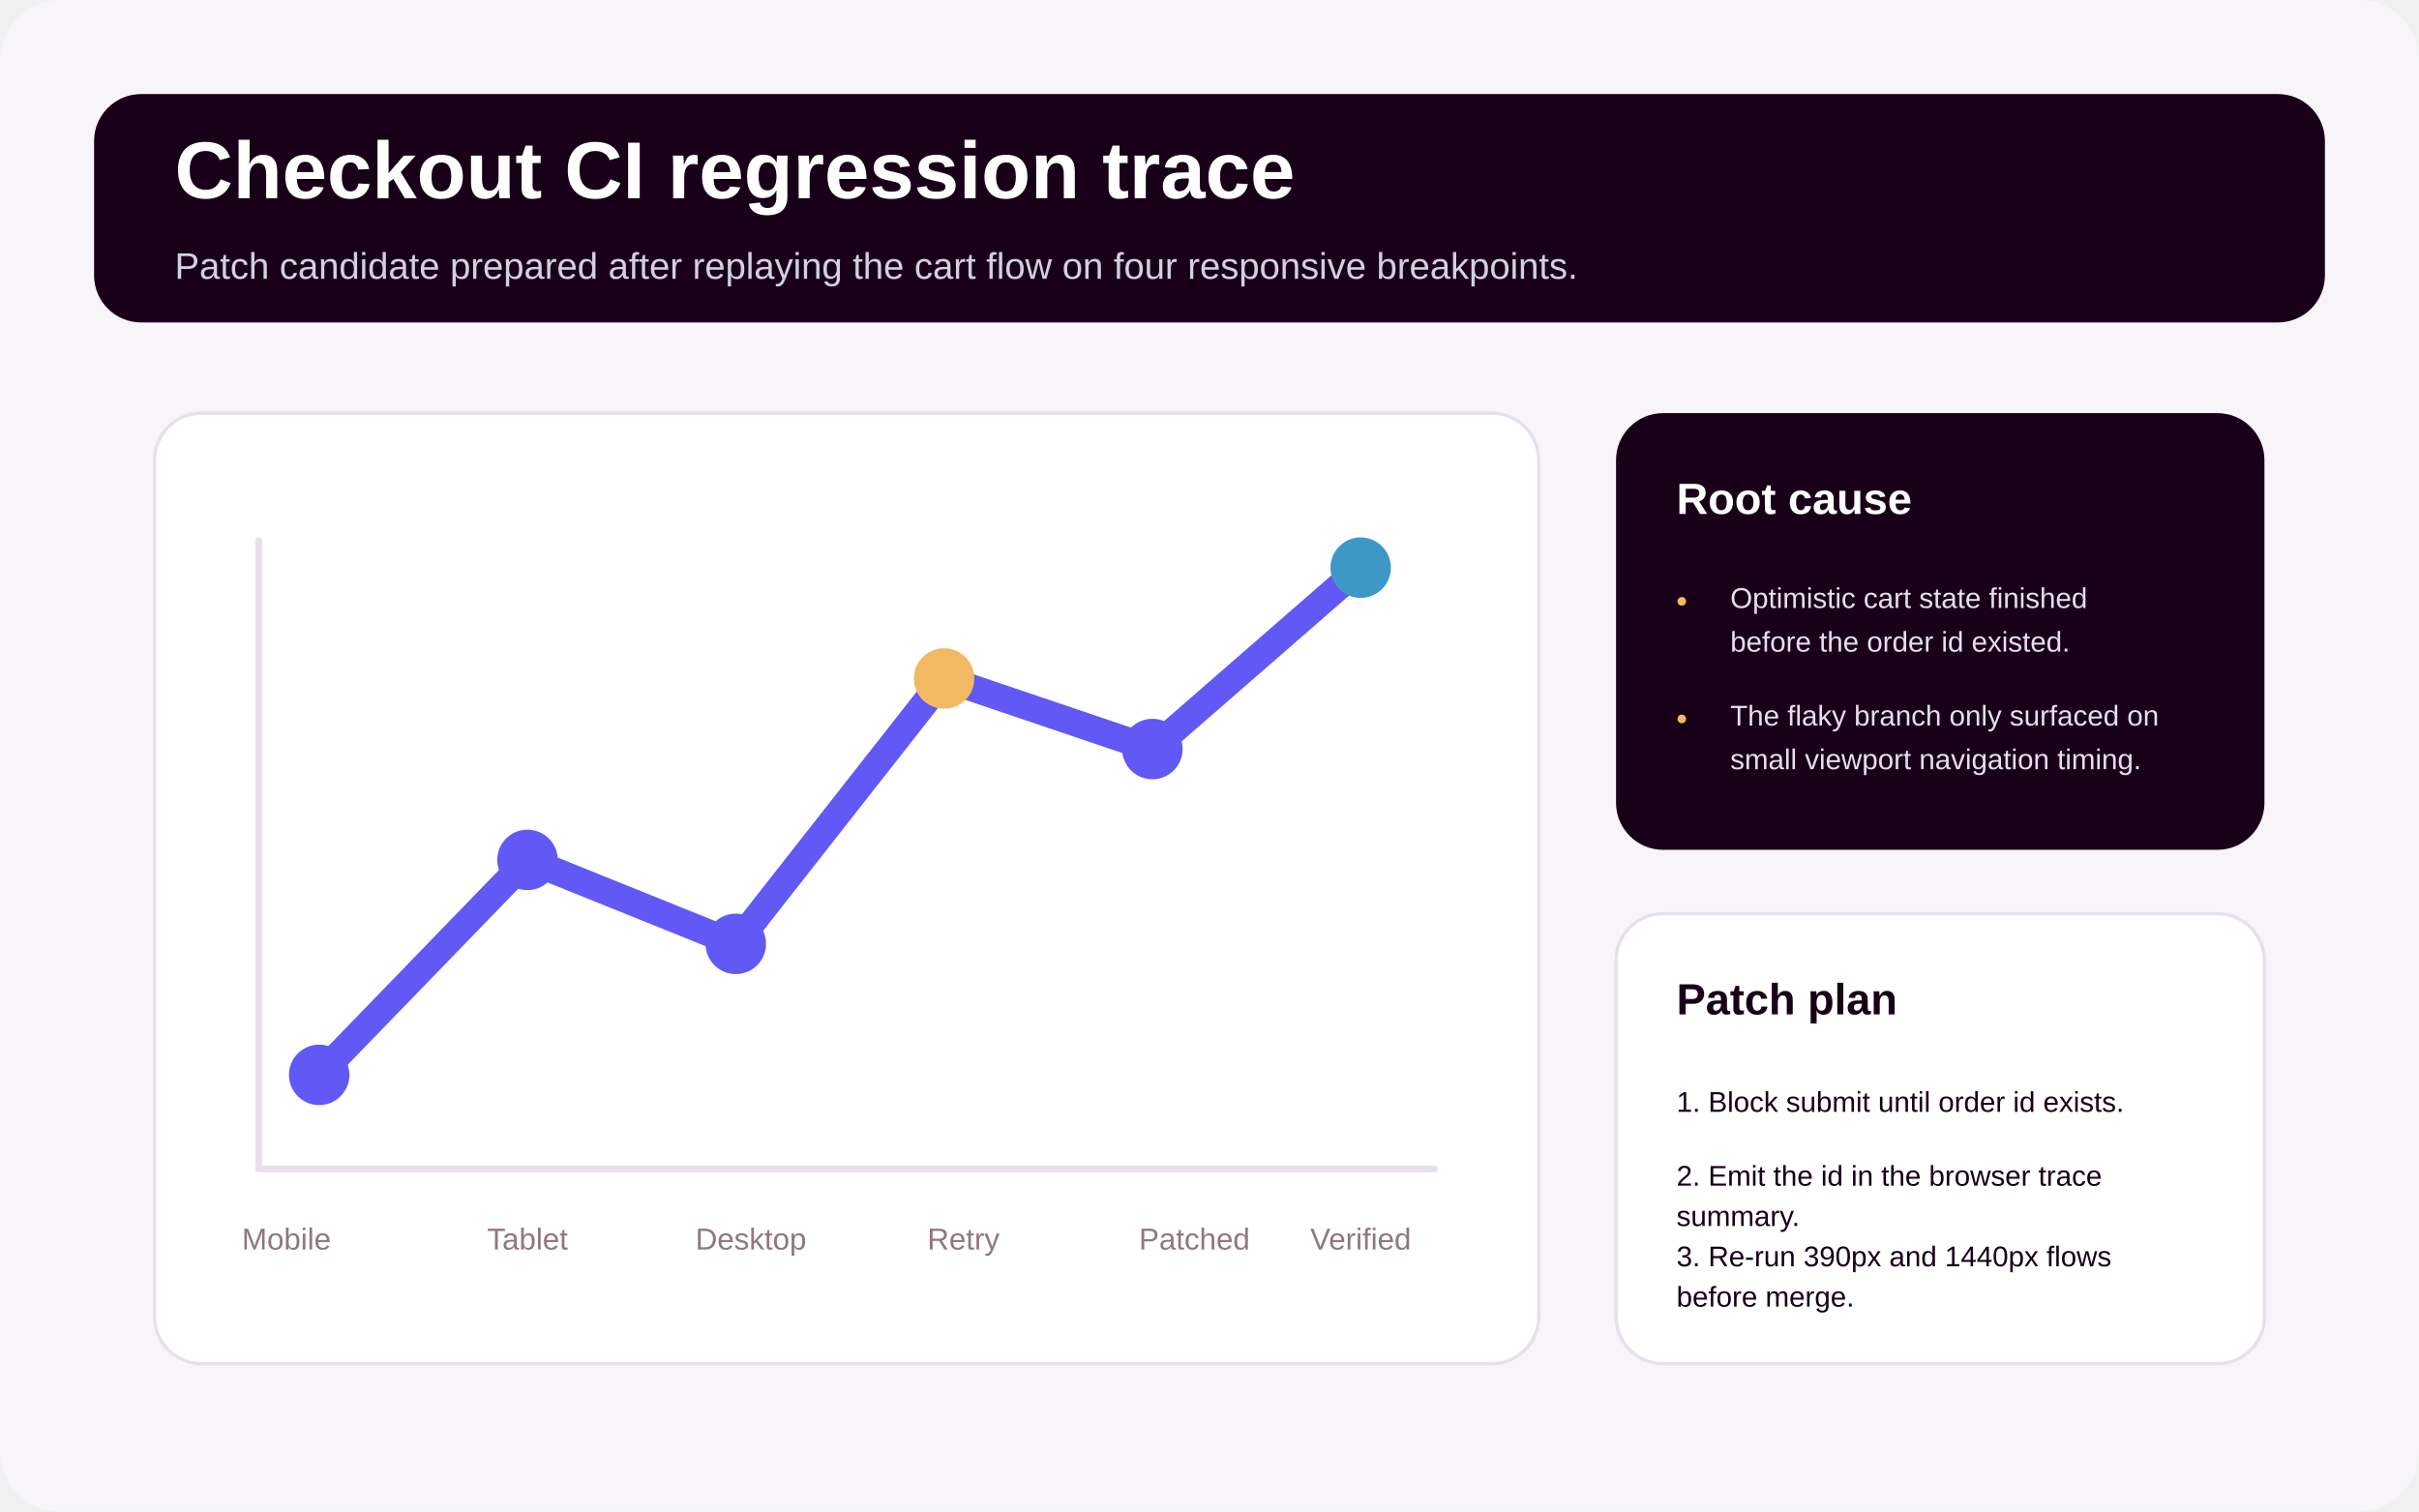
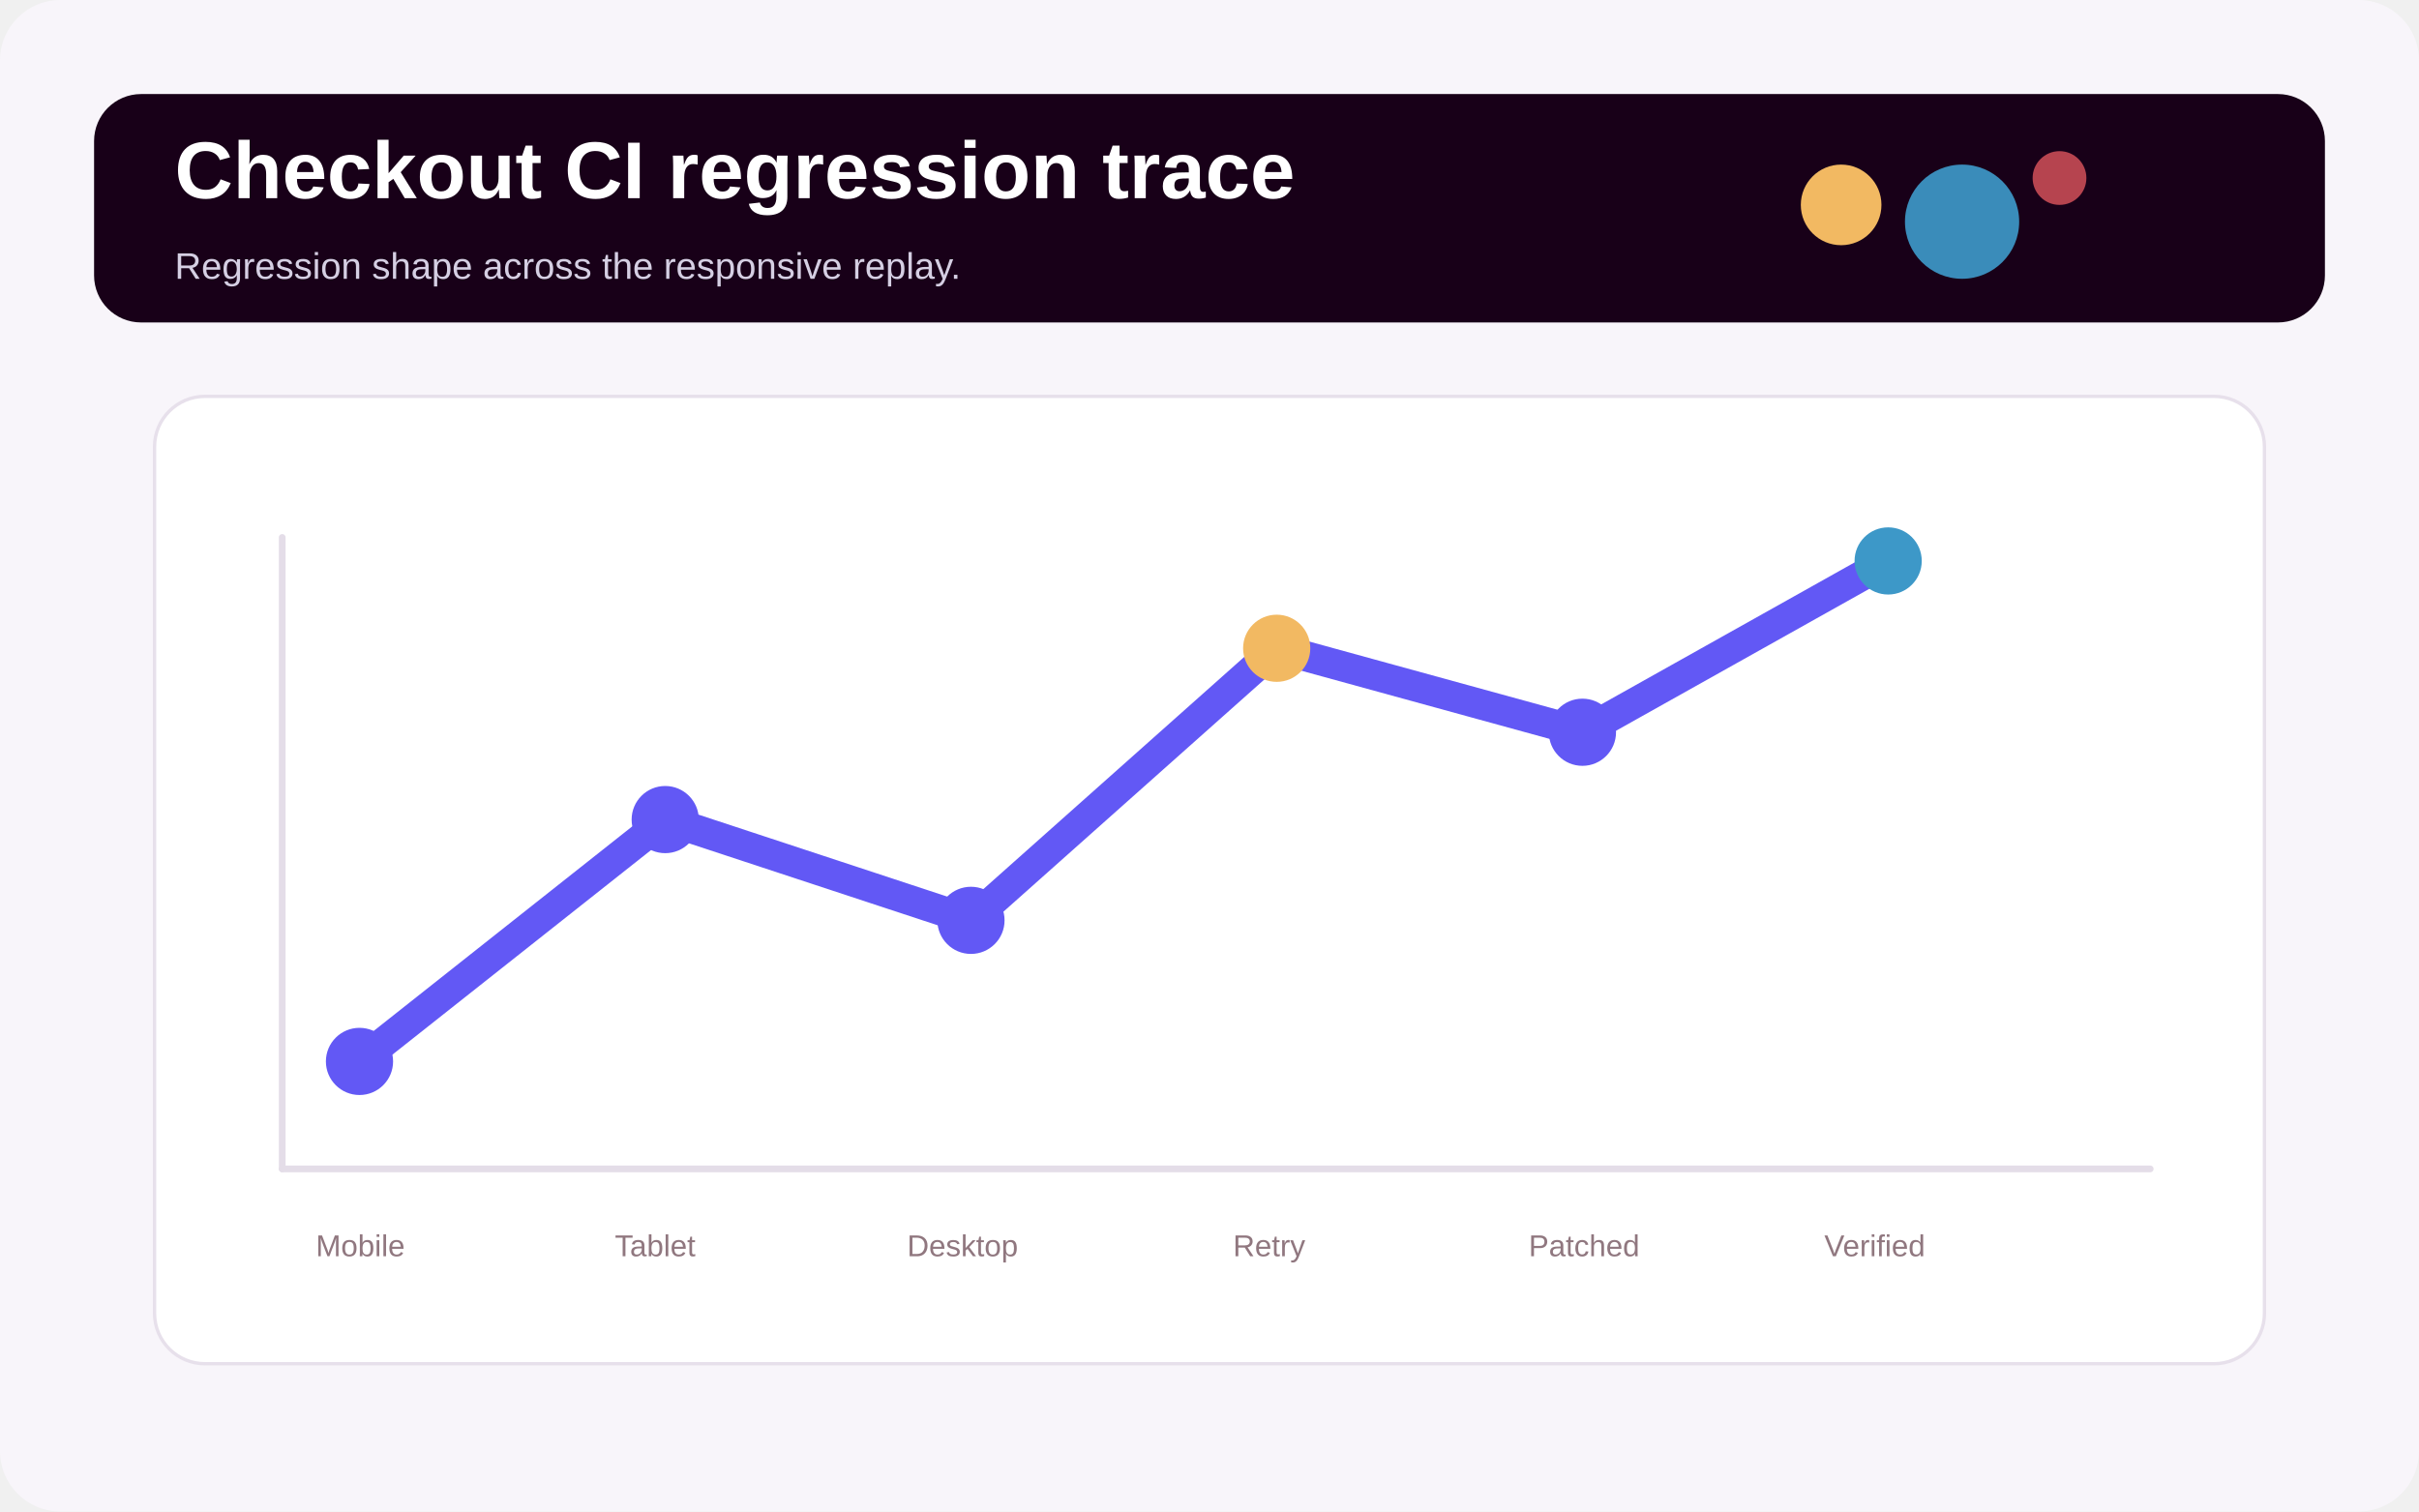
<svg xmlns="http://www.w3.org/2000/svg" width="1440" height="900" viewBox="0 0 1440 900" fill="none">
  <rect width="1440" height="900" rx="36" fill="#F8F5FA" />
  <rect x="56" y="56" width="1328" height="136" rx="28" fill="#180018" />
  <text x="104" y="118" fill="white" font-size="48" font-family="Manrope, Arial, sans-serif" font-weight="800">Checkout CI regression trace</text>
-   <text x="104" y="166" fill="#D5CFE3" font-size="22" font-family="Manrope, Arial, sans-serif">Patch candidate prepared after replaying the cart flow on four responsive breakpoints.</text>
-   <rect x="92" y="246" width="824" height="566" rx="28" fill="white" stroke="#E7E0EB" stroke-width="2" />
-   <path d="M154 696H854" stroke="#E7E0EB" stroke-width="4" stroke-linecap="round" />
-   <path d="M154 322V696" stroke="#E7E0EB" stroke-width="4" stroke-linecap="round" />
-   <path d="M190 640L314 512L438 562L562 404L686 446L810 338" stroke="#6258F5" stroke-width="16" stroke-linecap="round" stroke-linejoin="round" />
-   <circle cx="190" cy="640" r="18" fill="#6258F5" />
-   <circle cx="314" cy="512" r="18" fill="#6258F5" />
-   <circle cx="438" cy="562" r="18" fill="#6258F5" />
-   <circle cx="562" cy="404" r="18" fill="#F2B962" />
-   <circle cx="686" cy="446" r="18" fill="#6258F5" />
-   <circle cx="810" cy="338" r="18" fill="#3D98C8" />
-   <text x="144" y="744" fill="#90777F" font-size="18" font-family="Manrope, Arial, sans-serif">Mobile</text>
-   <text x="290" y="744" fill="#90777F" font-size="18" font-family="Manrope, Arial, sans-serif">Tablet</text>
-   <text x="414" y="744" fill="#90777F" font-size="18" font-family="Manrope, Arial, sans-serif">Desktop</text>
-   <text x="552" y="744" fill="#90777F" font-size="18" font-family="Manrope, Arial, sans-serif">Retry</text>
-   <text x="678" y="744" fill="#90777F" font-size="18" font-family="Manrope, Arial, sans-serif">Patched</text>
-   <text x="780" y="744" fill="#90777F" font-size="18" font-family="Manrope, Arial, sans-serif">Verified</text>
-   <rect id="buildmate-root-cause-panel" x="962" y="246" width="386" height="260" rx="28" fill="#180018" />
-   <text id="buildmate-root-cause-title" x="998" y="306" fill="white" font-size="26" font-family="Manrope, Arial, sans-serif" font-weight="800">Root cause</text>
-   <text x="998" y="364" fill="#F2B962" font-size="18" font-family="Manrope, Arial, sans-serif" font-weight="700">•</text>
-   <text id="buildmate-root-cause-1" x="1030" y="362" fill="#E6DEEE" font-size="17" font-family="Manrope, Arial, sans-serif">
-     <tspan x="1030" dy="0">Optimistic cart state finished</tspan>
-     <tspan x="1030" dy="26">before the order id existed.</tspan>
-   </text>
-   <text x="998" y="434" fill="#F2B962" font-size="18" font-family="Manrope, Arial, sans-serif" font-weight="700">•</text>
-   <text id="buildmate-root-cause-2" x="1030" y="432" fill="#E6DEEE" font-size="17" font-family="Manrope, Arial, sans-serif">
-     <tspan x="1030" dy="0">The flaky branch only surfaced on</tspan>
-     <tspan x="1030" dy="26">small viewport navigation timing.</tspan>
-   </text>
-   <rect id="buildmate-patch-plan-panel" x="962" y="544" width="386" height="268" rx="28" fill="white" stroke="#E7E0EB" stroke-width="2" />
-   <text id="buildmate-patch-plan-title" x="998" y="604" fill="#180018" font-size="26" font-family="Manrope, Arial, sans-serif" font-weight="800">Patch plan</text>
-   <text id="buildmate-patch-plan-1" x="998" y="662" fill="#180018" font-size="17" font-family="Manrope, Arial, sans-serif">
-     <tspan x="998" dy="0">1. Block submit until order id exists.</tspan>
-   </text>
-   <text id="buildmate-patch-plan-2" x="998" y="706" fill="#180018" font-size="17" font-family="Manrope, Arial, sans-serif">
-     <tspan x="998" dy="0">2. Emit the id in the browser trace</tspan>
-     <tspan x="998" dy="24">summary.</tspan>
-   </text>
-   <text id="buildmate-patch-plan-3" x="998" y="754" fill="#180018" font-size="17" font-family="Manrope, Arial, sans-serif">
-     <tspan x="998" dy="0">3. Re-run 390px and 1440px flows</tspan>
-     <tspan x="998" dy="24">before merge.</tspan>
-   </text>
+   <text x="104" y="166" fill="#D5CFE3" font-size="22" font-family="Manrope, Arial, sans-serif">Regression shape across the responsive replay.</text>
+   <rect x="92" y="236" width="1256" height="576" rx="30" fill="white" stroke="#E7E0EB" stroke-width="2" />
+   <path d="M168 696H1280" stroke="#E4DDE8" stroke-width="4" stroke-linecap="round" />
+   <path d="M168 320V696" stroke="#E4DDE8" stroke-width="4" stroke-linecap="round" />
+   <path d="M214 632L396 488L578 548L760 386L942 436L1124 334" stroke="#6258F5" stroke-width="18" stroke-linecap="round" stroke-linejoin="round" />
+   <circle cx="214" cy="632" r="20" fill="#6258F5" />
+   <circle cx="396" cy="488" r="20" fill="#6258F5" />
+   <circle cx="578" cy="548" r="20" fill="#6258F5" />
+   <circle cx="760" cy="386" r="20" fill="#F2B962" />
+   <circle cx="942" cy="436" r="20" fill="#6258F5" />
+   <circle cx="1124" cy="334" r="20" fill="#3D98C8" />
+   <g fill="#90777F" font-size="18" font-family="Manrope, Arial, sans-serif">
+     <text x="188" y="748">Mobile</text>
+     <text x="366" y="748">Tablet</text>
+     <text x="540" y="748">Desktop</text>
+     <text x="734" y="748">Retry</text>
+     <text x="910" y="748">Patched</text>
+     <text x="1086" y="748">Verified</text>
+   </g>
+   <g>
+     <circle cx="1096" cy="122" r="24" fill="#F2B962" />
+     <circle cx="1168" cy="132" r="34" fill="#3D98C8" fill-opacity="0.92" />
+     <circle cx="1226" cy="106" r="16" fill="#C84C56" fill-opacity="0.9" />
+   </g>
</svg>
